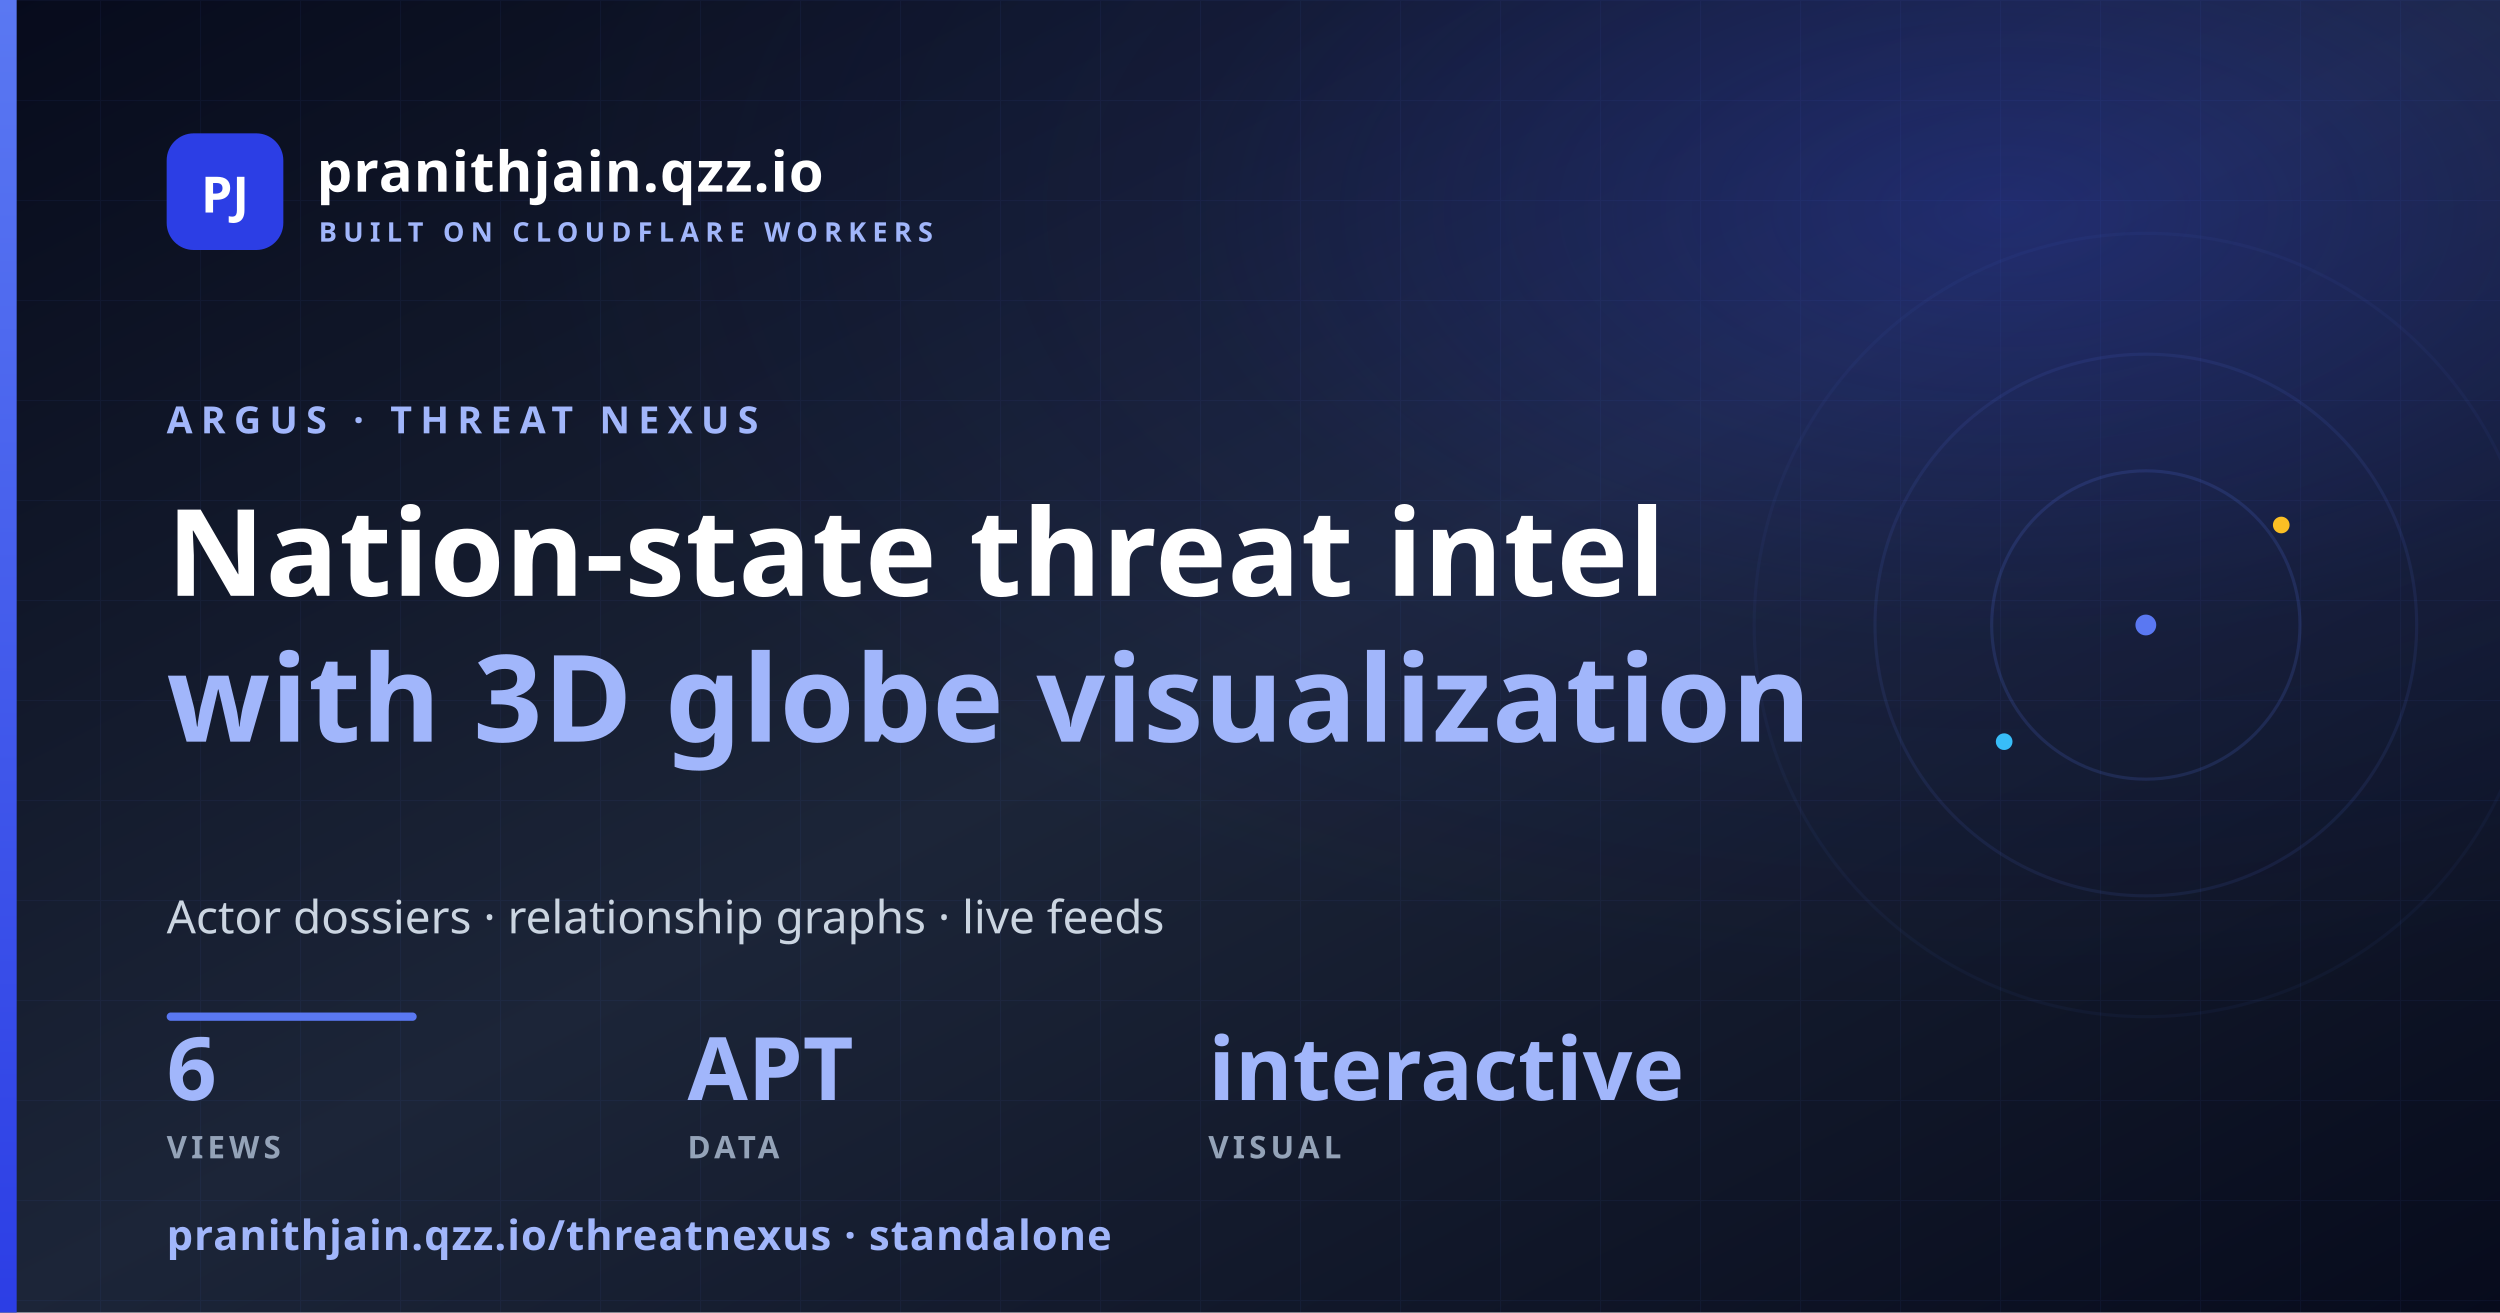
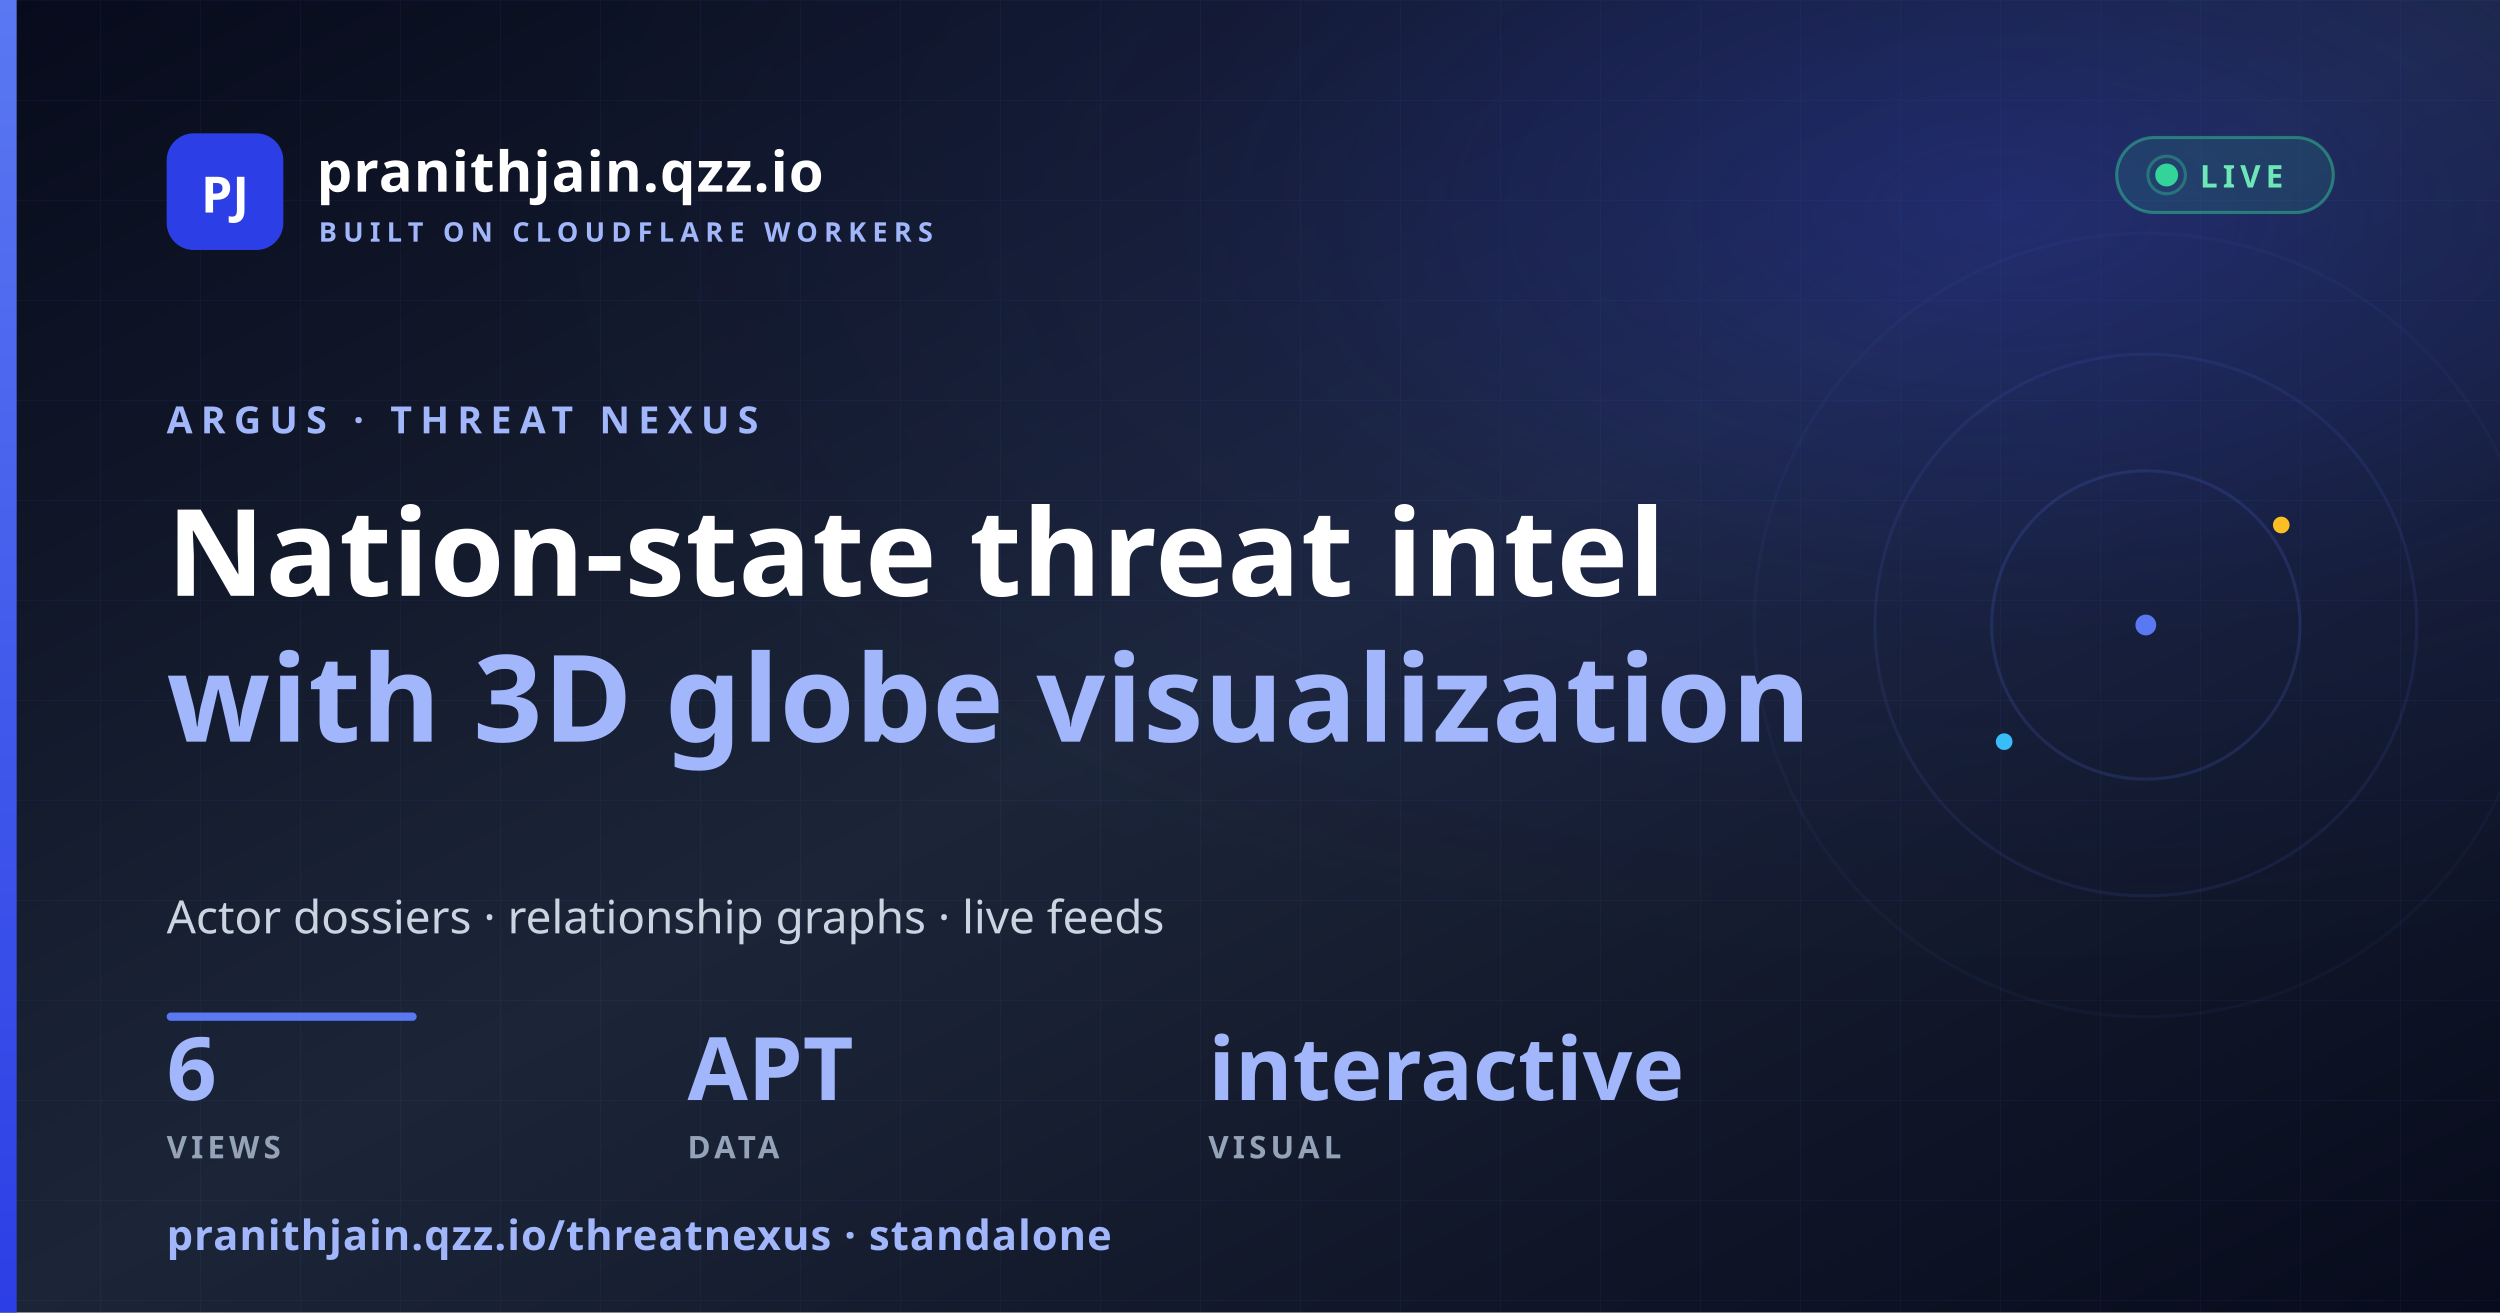
<svg xmlns="http://www.w3.org/2000/svg" width="1200" height="630" viewBox="0 0 1200 630" font-family="'Hanken Grotesk', system-ui, sans-serif">
  <defs>
    <linearGradient id="bg" x1="0" y1="0" x2="1" y2="1">
      <stop offset="0%" stop-color="#070b1c" />
      <stop offset="50%" stop-color="#1c2538" />
      <stop offset="100%" stop-color="#070b1c" />
    </linearGradient>
    <radialGradient id="glow" cx="80%" cy="16%" r="60%">
      <stop offset="0%" stop-color="#2c3ee5" stop-opacity="0.32" />
      <stop offset="55%" stop-color="#2c3ee5" stop-opacity="0.07" />
      <stop offset="100%" stop-color="#2c3ee5" stop-opacity="0" />
    </radialGradient>
    <linearGradient id="bar" x1="0" y1="0" x2="0" y2="1">
      <stop offset="0%" stop-color="#5a78f2" />
      <stop offset="100%" stop-color="#2c3ee5" />
    </linearGradient>
    <pattern id="grid" width="48" height="48" patternUnits="userSpaceOnUse">
      <path d="M 48 0 L 0 0 0 48" fill="none" stroke="#5a78f2" stroke-opacity="0.06" stroke-width="1" />
    </pattern>
  </defs>
  <rect width="1200" height="630" fill="url(#bg)" />
  <rect width="1200" height="630" fill="url(#grid)" />
  <rect width="1200" height="630" fill="url(#glow)" />
  <g stroke="#5a78f2" fill="none">
    <circle cx="1030" cy="300" r="74" stroke-opacity="0.16" stroke-width="1.5" />
    <circle cx="1030" cy="300" r="130" stroke-opacity="0.10" stroke-width="1.5" />
    <circle cx="1030" cy="300" r="188" stroke-opacity="0.05" stroke-width="1.5" />
  </g>
  <circle cx="1030" cy="300" r="5" fill="#5a78f2" />
  <circle cx="1095" cy="252" r="4" fill="#fbbf24" />
  <circle cx="962" cy="356" r="4" fill="#38bdf8" />
  <rect x="0" y="0" width="8" height="630" fill="url(#bar)" />
  <rect x="80" y="64" width="56" height="56" rx="13" fill="#2c3ee5" />
  <text x="108" y="102" text-anchor="middle" font-size="24" font-weight="800" fill="#ffffff">PJ</text>
  <text x="152" y="92" font-size="27" font-weight="800" letter-spacing="0.5" fill="#ffffff">pranithjain.qzz.io</text>
  <text x="153" y="116" font-size="13" font-weight="700" letter-spacing="3" fill="#a1b6fb">BUILT ON CLOUDFLARE WORKERS</text>
+   <g>
+     <rect x="1016" y="66" width="104" height="36" rx="18" fill="#34d399" fill-opacity="0.12" stroke="#34d399" stroke-opacity="0.45" stroke-width="1.5" />
+     <circle cx="1040" cy="84" r="5.5" fill="#34d399" />
+     <circle cx="1040" cy="84" r="9" fill="none" stroke="#34d399" stroke-opacity="0.35" stroke-width="1.5" />
+     <text x="1056" y="90" font-size="15" font-weight="800" letter-spacing="2.5" fill="#6ee7b7">LIVE</text>
+   </g>
  <text x="80" y="208" font-size="18" font-weight="800" letter-spacing="4" fill="#a1b6fb">ARGUS · THREAT NEXUS</text>
  <text x="80" y="286" font-size="58" font-weight="800" letter-spacing="0.3" fill="#ffffff">Nation-state threat intel</text>
  <text x="80" y="356" font-size="58" font-weight="800" letter-spacing="0.3" fill="#a1b6fb">with 3D globe visualization</text>
  <text x="80" y="448" font-size="22" font-weight="400" fill="#cbd5e1">Actor dossiers · relationship graphs · live feeds</text>
  <rect x="80" y="486" width="120" height="4" rx="2" fill="#5a78f2" />
  <text x="80" y="528" font-size="42" font-weight="800" fill="#a1b6fb">6</text>
  <text x="80" y="556" font-size="15" font-weight="600" letter-spacing="2" fill="#94a3b8">VIEWS</text>
  <text x="330" y="528" font-size="42" font-weight="800" fill="#a1b6fb">APT</text>
  <text x="330" y="556" font-size="15" font-weight="600" letter-spacing="2" fill="#94a3b8">DATA</text>
  <text x="580" y="528" font-size="42" font-weight="800" fill="#a1b6fb">interactive</text>
  <text x="580" y="556" font-size="15" font-weight="600" letter-spacing="2" fill="#94a3b8">VISUAL</text>
  <text x="80" y="600" font-size="20" font-weight="700" letter-spacing="0.5" fill="#94a3b8">
    <tspan fill="#a1b6fb" font-weight="800">pranithjain.qzz.io/threatnexus  ·  standalone</tspan>
  </text>
</svg>
